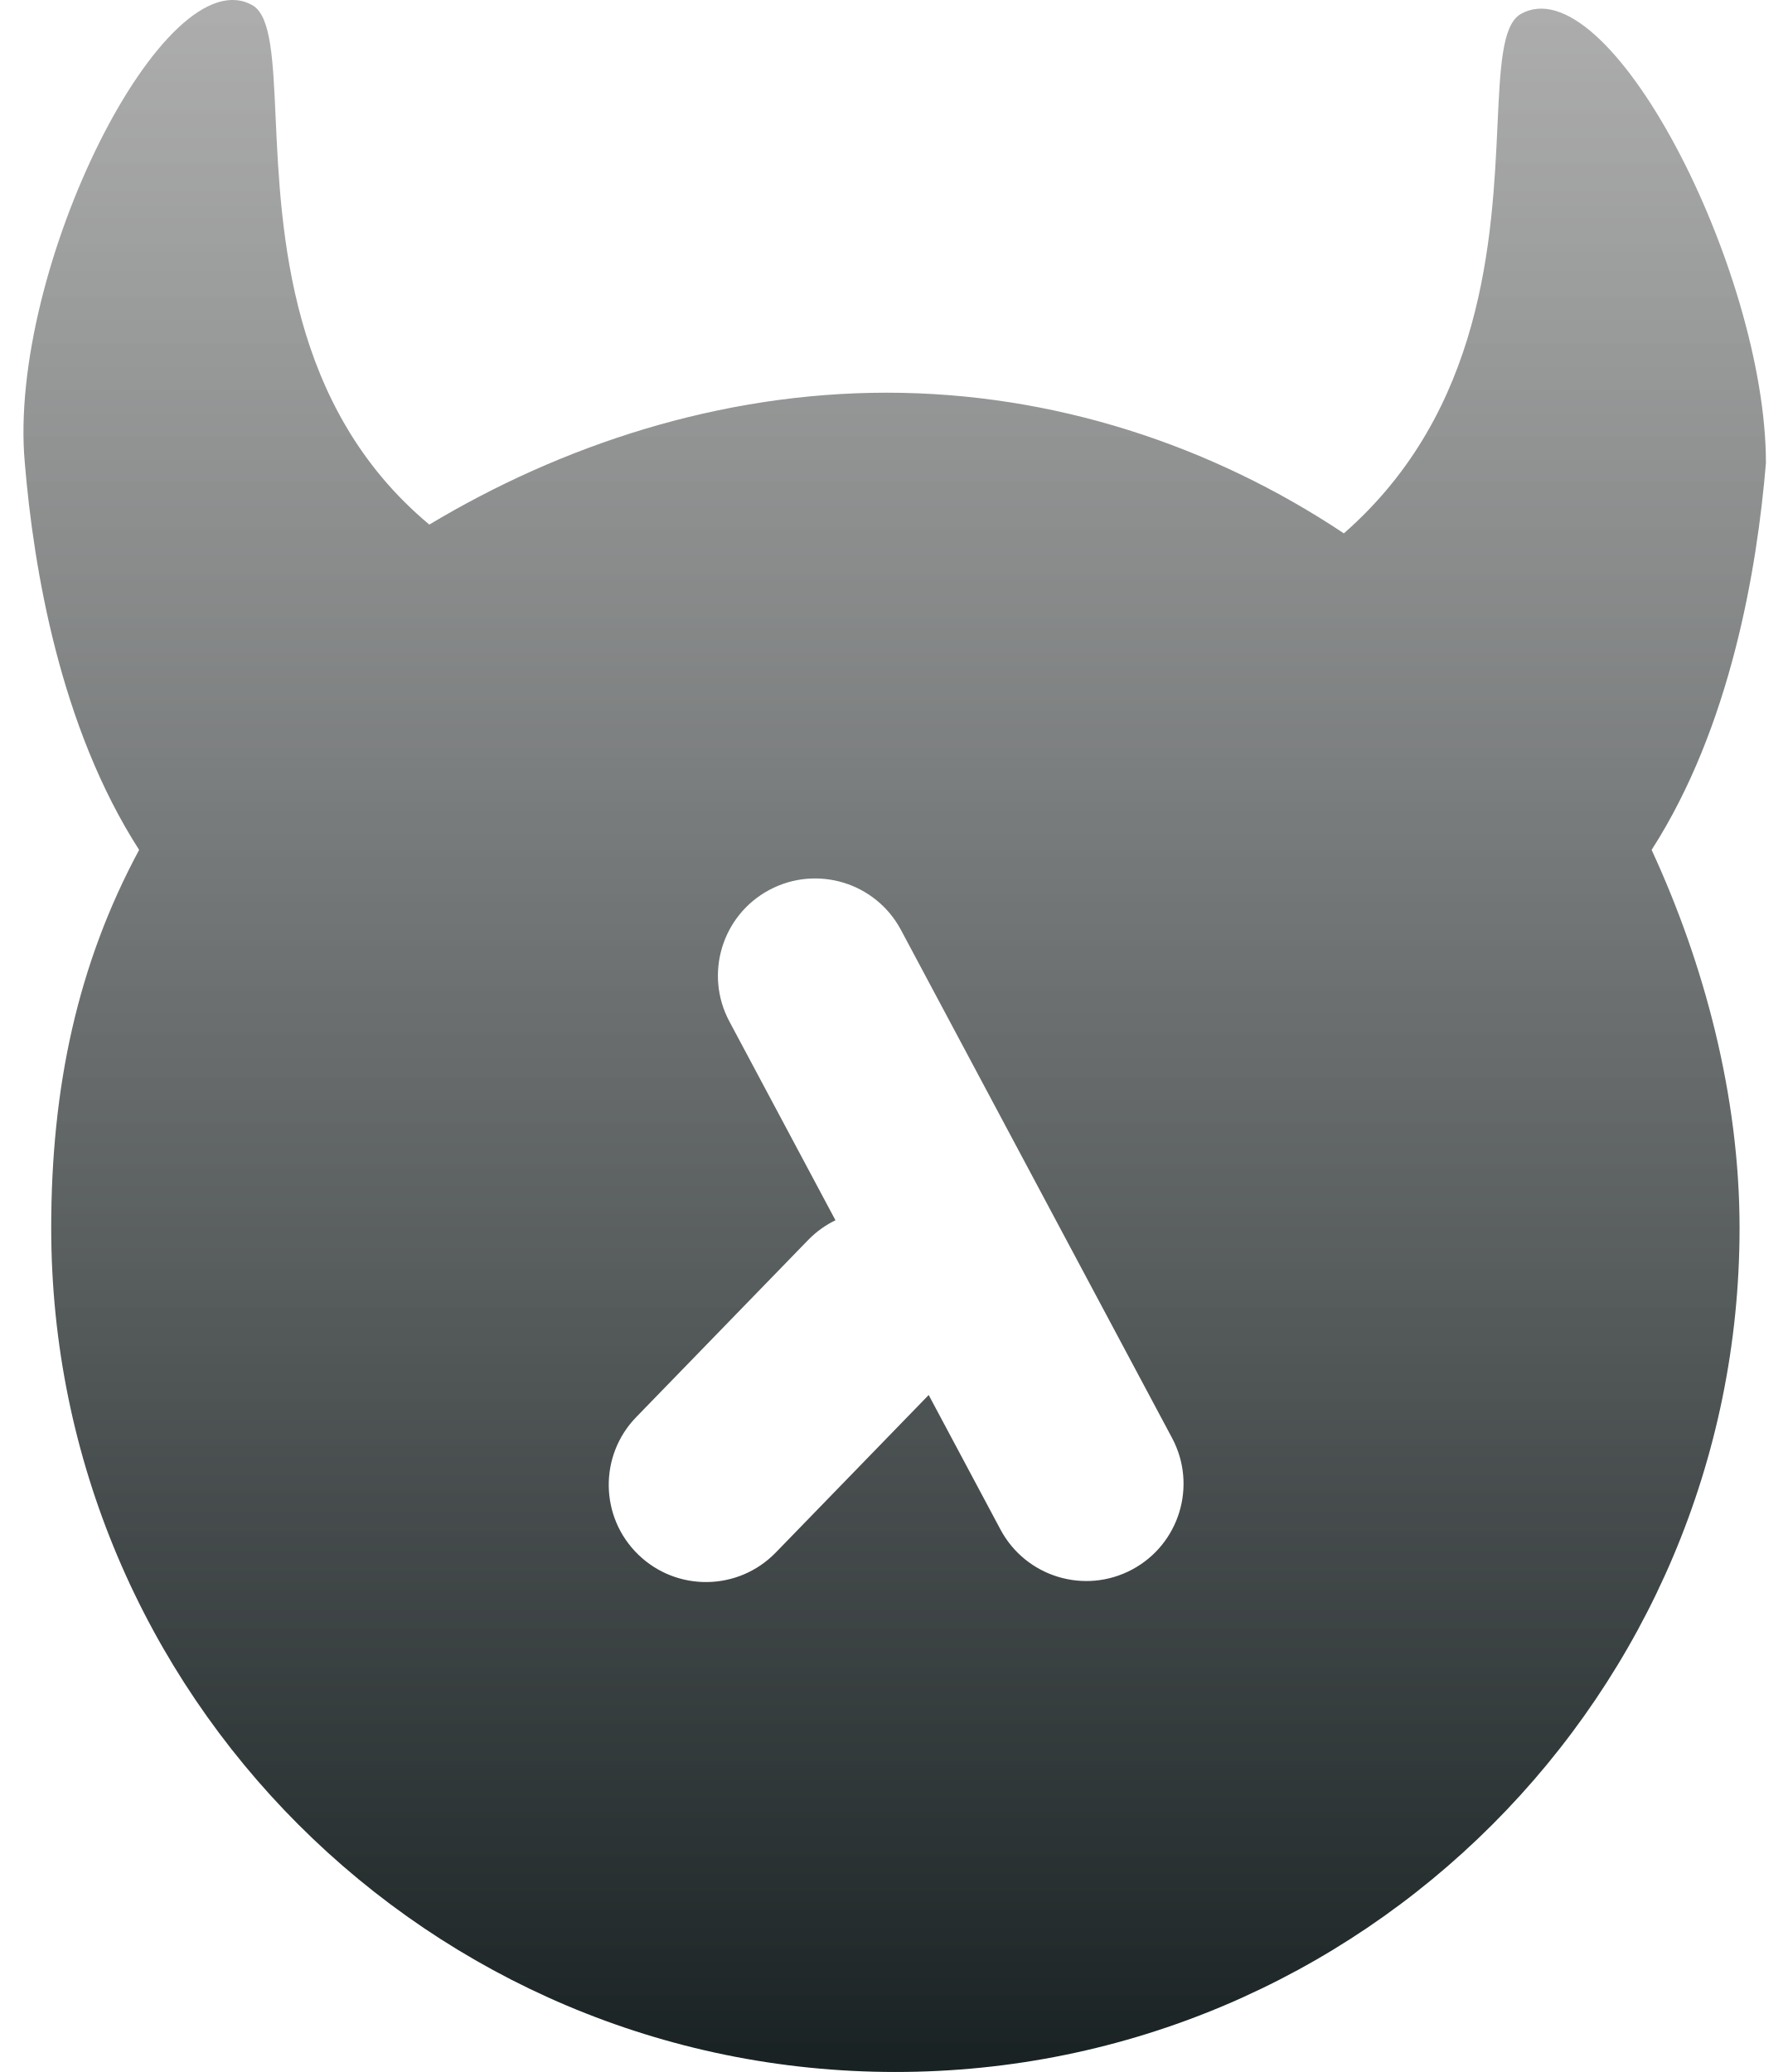
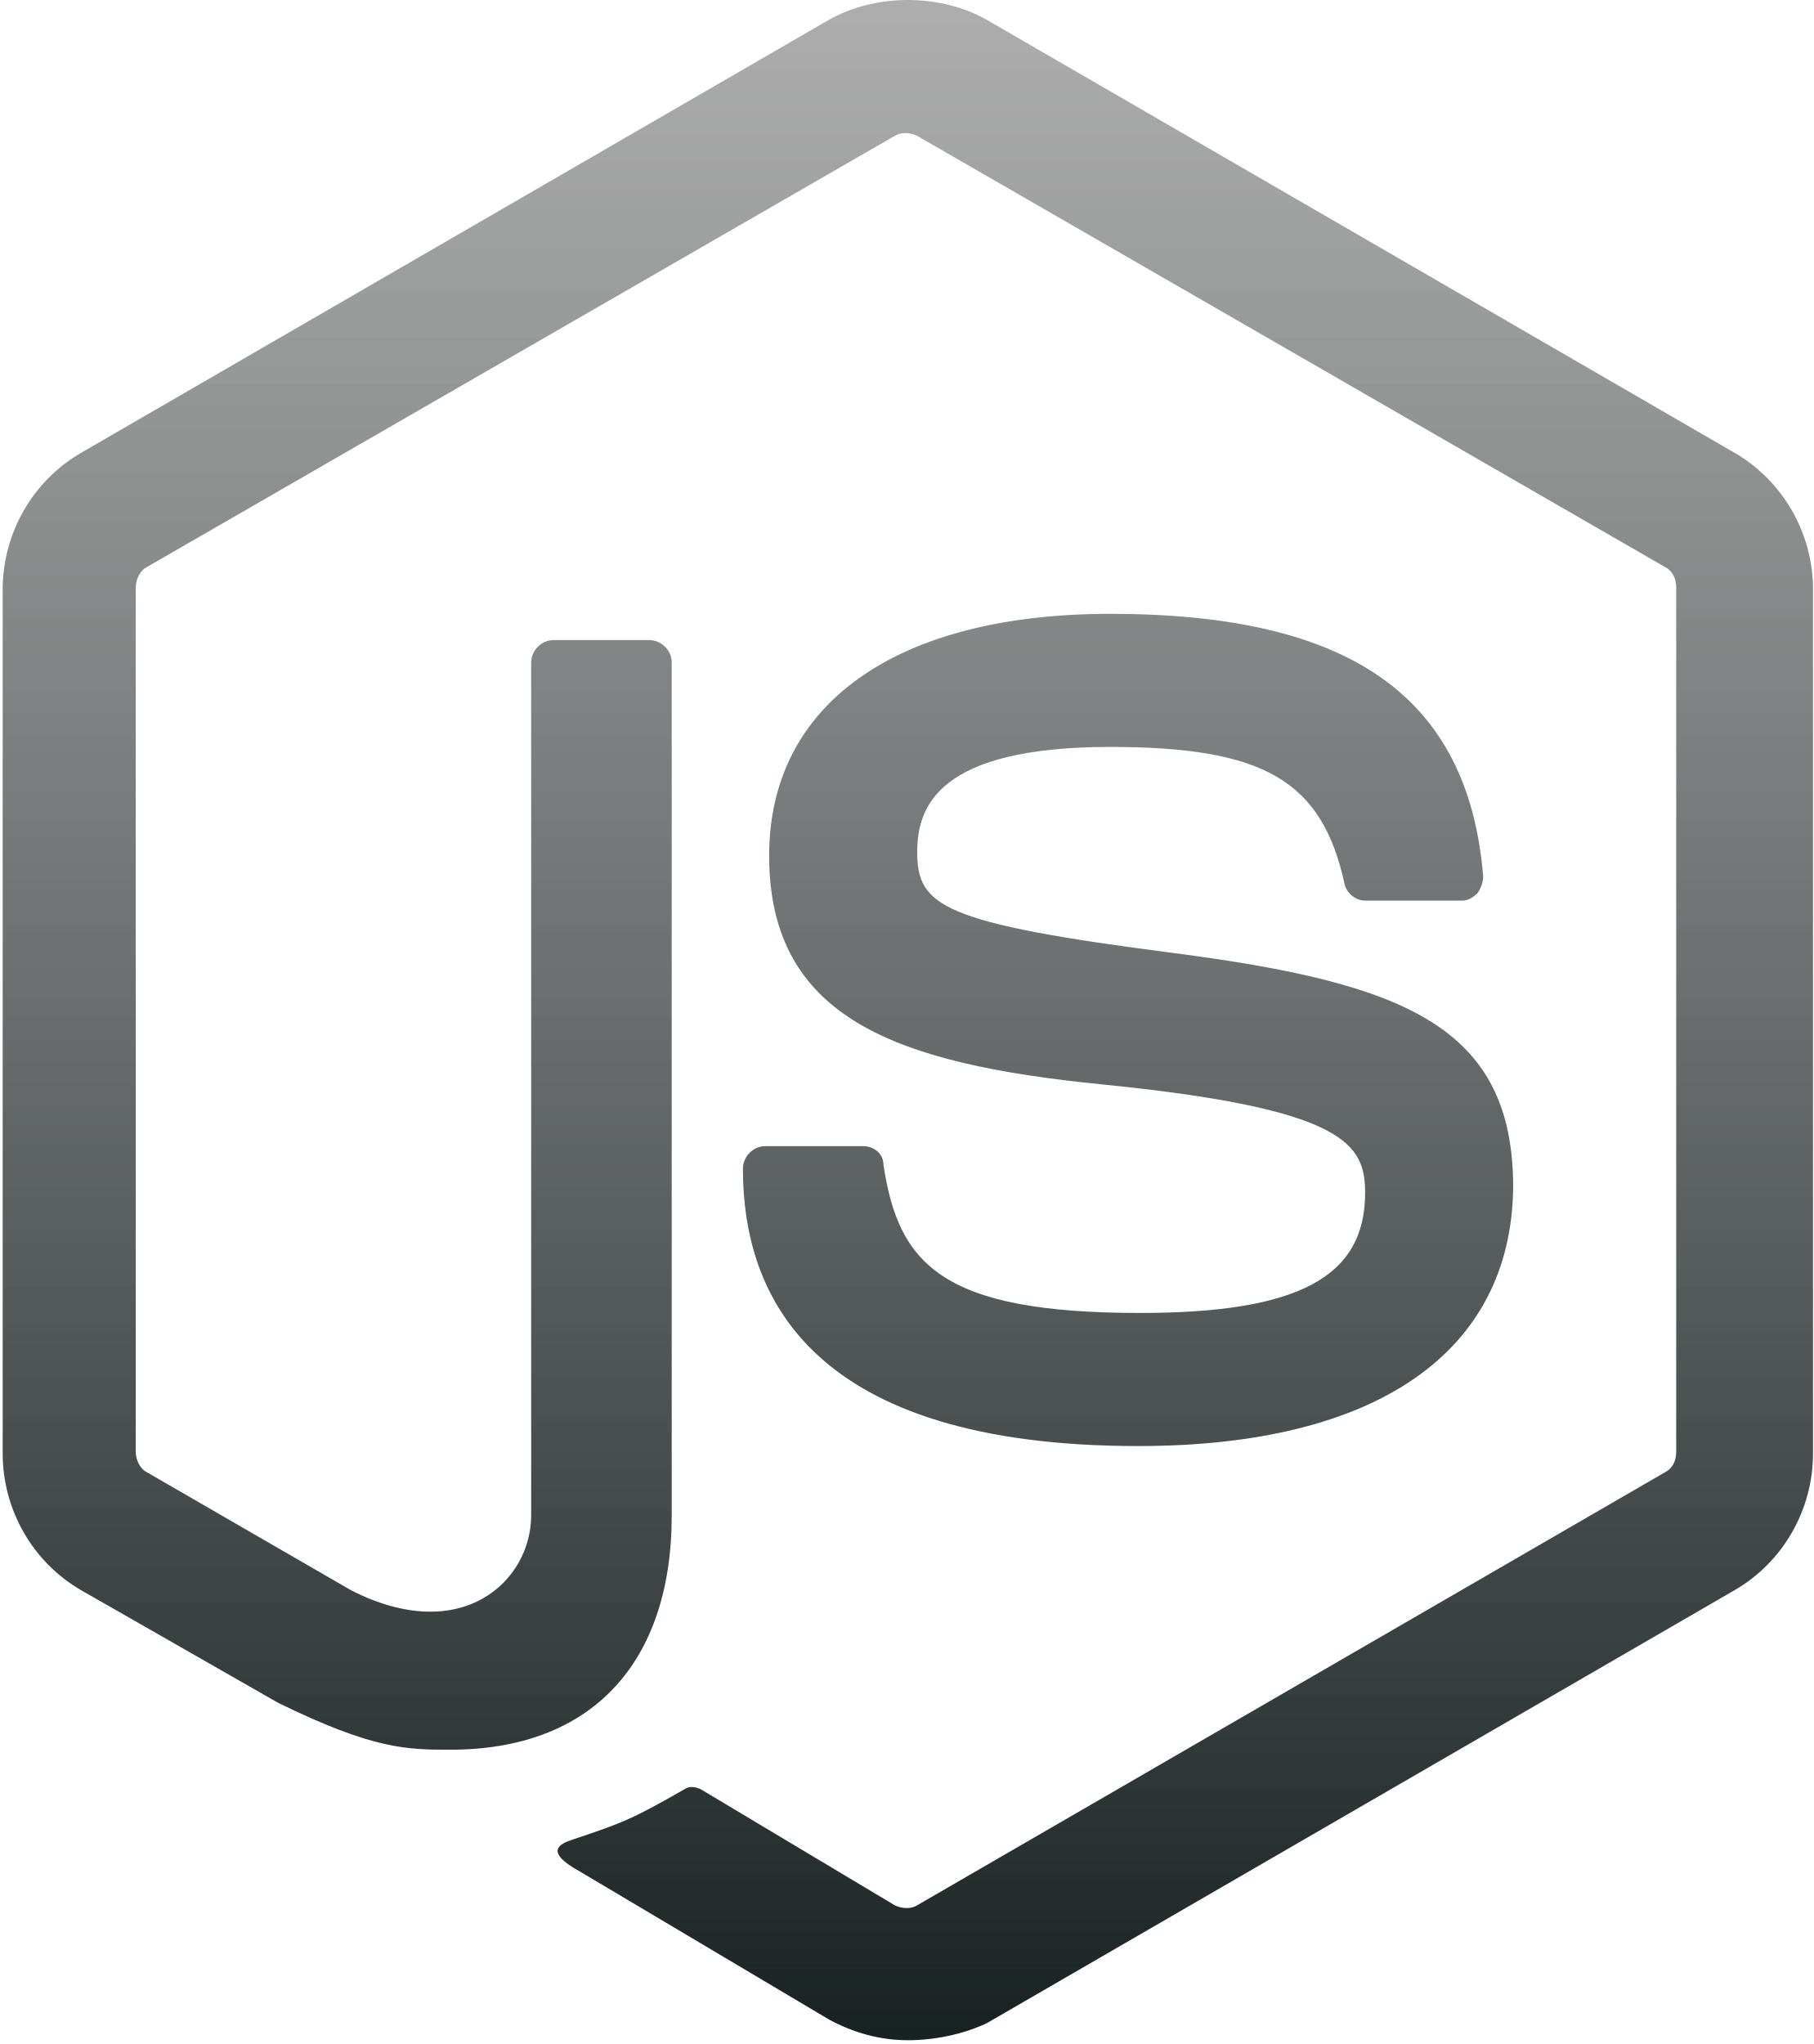
- <svg xmlns="http://www.w3.org/2000/svg" width="69" height="80" viewBox="0 0 69 80" fill="none">
-   <path fill-rule="evenodd" clip-rule="evenodd" d="M58.667 0.565C57.986 1.019 57.913 2.612 57.811 4.798C57.61 9.149 57.3 15.848 51.878 20.593C46.786 17.198 40.676 15.162 34.226 15.162C27.776 15.162 21.666 17.198 16.574 20.254C11.149 15.733 10.841 8.956 10.64 4.53C10.539 2.308 10.465 0.679 9.784 0.225C6.39 -1.812 0.279 10.409 0.958 17.877C1.298 21.951 2.316 28.061 5.371 32.814C2.995 37.227 1.977 41.979 1.977 47.411C1.977 65.403 16.574 79.999 34.565 79.999C52.557 79.999 67.154 65.403 67.154 47.411C67.154 42.319 65.796 37.227 63.759 32.814C66.814 28.061 67.833 21.951 68.172 17.877C68.172 10.409 62.062 -1.472 58.667 0.565ZM28.157 39.438C27.181 37.609 27.872 35.335 29.701 34.359C31.53 33.384 33.804 34.075 34.78 35.904L45.247 55.522C46.223 57.351 45.531 59.625 43.702 60.601C41.873 61.577 39.599 60.885 38.623 59.056L35.851 53.861L29.947 59.944C28.503 61.431 26.127 61.467 24.639 60.023C23.152 58.579 23.116 56.203 24.56 54.715L31.195 47.879C31.509 47.555 31.868 47.3 32.252 47.114L28.157 39.438Z" fill="url(#paint0_linear_542_210)" />
+ <svg xmlns="http://www.w3.org/2000/svg" width="71" height="80" viewBox="0 0 71 80" fill="none">
+   <path d="M35.537 79.852C34.437 79.852 33.41 79.558 32.456 79.045L22.699 73.249C21.232 72.442 21.966 72.149 22.406 72.002C24.387 71.342 24.753 71.195 26.807 70.021C27.027 69.875 27.321 69.948 27.541 70.095L35.023 74.57C35.317 74.716 35.684 74.716 35.904 74.57L65.174 57.624C65.467 57.477 65.614 57.184 65.614 56.817V22.998C65.614 22.631 65.467 22.338 65.174 22.191L35.904 5.319C35.61 5.172 35.244 5.172 35.023 5.319L5.753 22.191C5.46 22.338 5.313 22.705 5.313 22.998V56.817C5.313 57.11 5.46 57.477 5.753 57.624L13.749 62.245C18.078 64.446 20.792 61.879 20.792 59.311V25.933C20.792 25.492 21.159 25.052 21.672 25.052H25.413C25.854 25.052 26.294 25.419 26.294 25.933V59.311C26.294 65.106 23.139 68.481 17.637 68.481C15.95 68.481 14.63 68.481 10.889 66.647L3.186 62.245C1.278 61.145 0.105 59.091 0.105 56.89V23.072C0.105 20.871 1.278 18.817 3.186 17.716L32.456 0.77C34.29 -0.257 36.784 -0.257 38.618 0.77L67.888 17.716C69.796 18.817 70.969 20.871 70.969 23.072V56.89C70.969 59.091 69.796 61.145 67.888 62.245L38.618 79.191C37.664 79.632 36.564 79.852 35.537 79.852ZM44.56 56.597C31.722 56.597 29.081 50.728 29.081 45.739C29.081 45.299 29.448 44.859 29.962 44.859H33.776C34.217 44.859 34.583 45.153 34.583 45.593C35.17 49.481 36.858 51.388 44.633 51.388C50.796 51.388 53.437 49.994 53.437 46.693C53.437 44.786 52.703 43.392 43.093 42.438C35.097 41.631 30.108 39.871 30.108 33.489C30.108 27.546 35.097 24.025 43.46 24.025C52.85 24.025 57.471 27.253 58.058 34.295C58.058 34.516 57.985 34.736 57.838 34.956C57.691 35.102 57.471 35.249 57.251 35.249H53.437C53.07 35.249 52.703 34.956 52.63 34.589C51.749 30.554 49.475 29.234 43.46 29.234C36.711 29.234 35.904 31.581 35.904 33.342C35.904 35.469 36.858 36.129 45.954 37.303C54.977 38.477 59.232 40.164 59.232 46.473C59.159 52.929 53.877 56.597 44.56 56.597Z" fill="url(#paint0_linear_671_81)" />
  <defs>
-     <linearGradient id="paint0_linear_542_210" x1="34.539" y1="-0" x2="34.539" y2="90.299" gradientUnits="userSpaceOnUse">
+     <linearGradient id="paint0_linear_671_81" x1="35.537" y1="0" x2="35.537" y2="90.132" gradientUnits="userSpaceOnUse">
      <stop stop-color="#999999" stop-opacity="0.8" />
      <stop offset="1" stop-color="#020C0D" />
    </linearGradient>
  </defs>
</svg>
